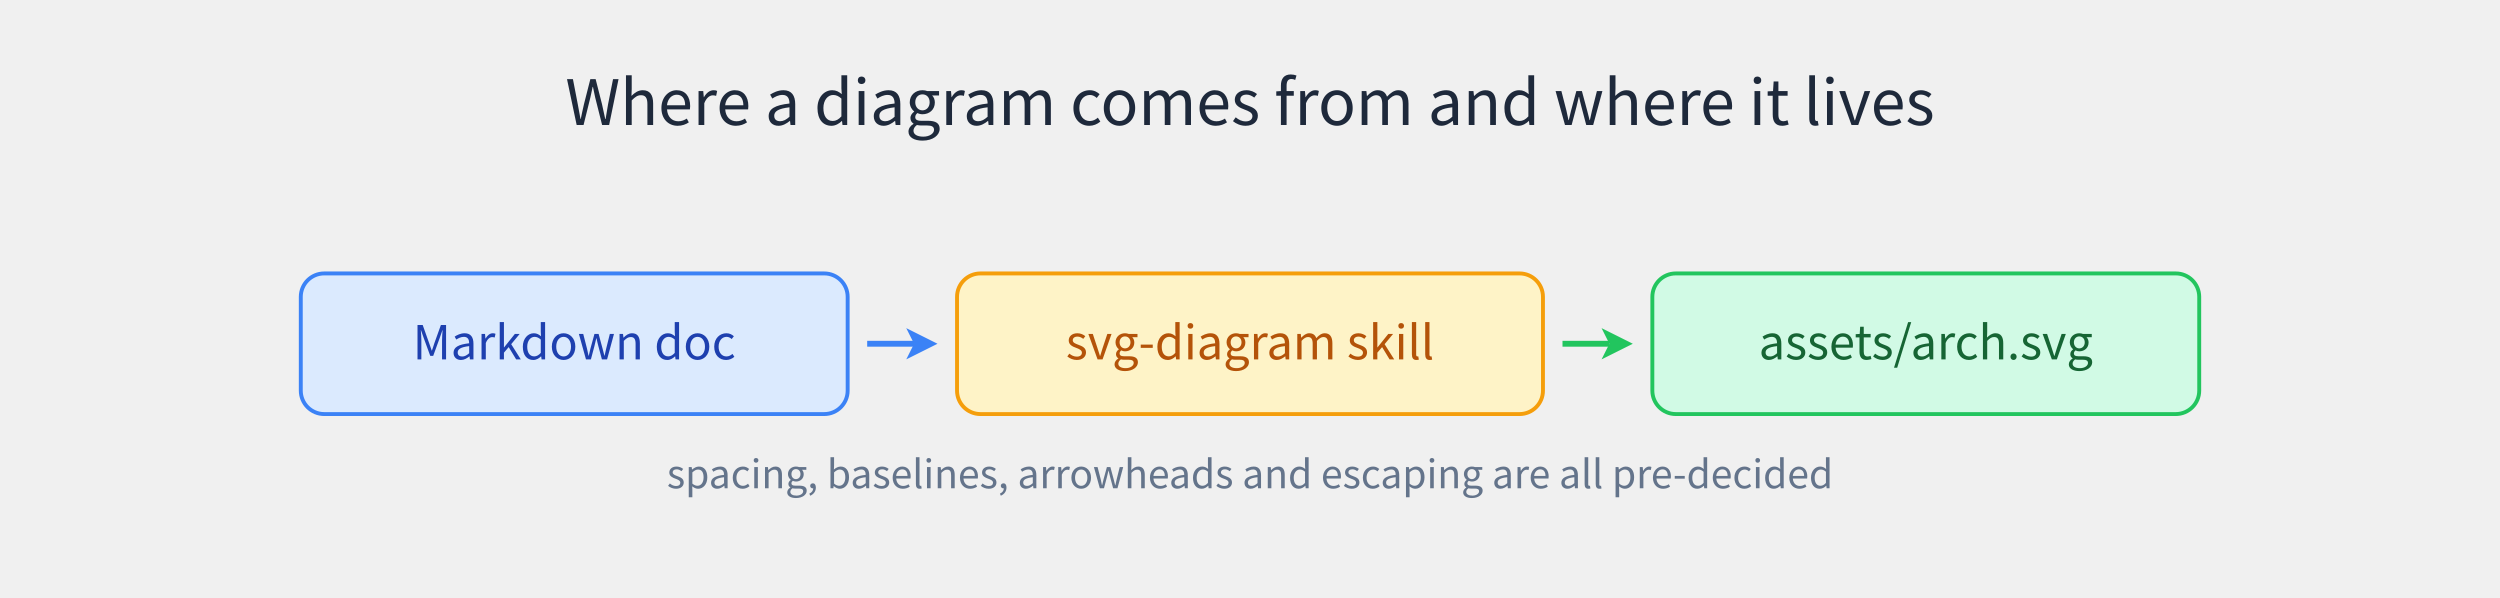
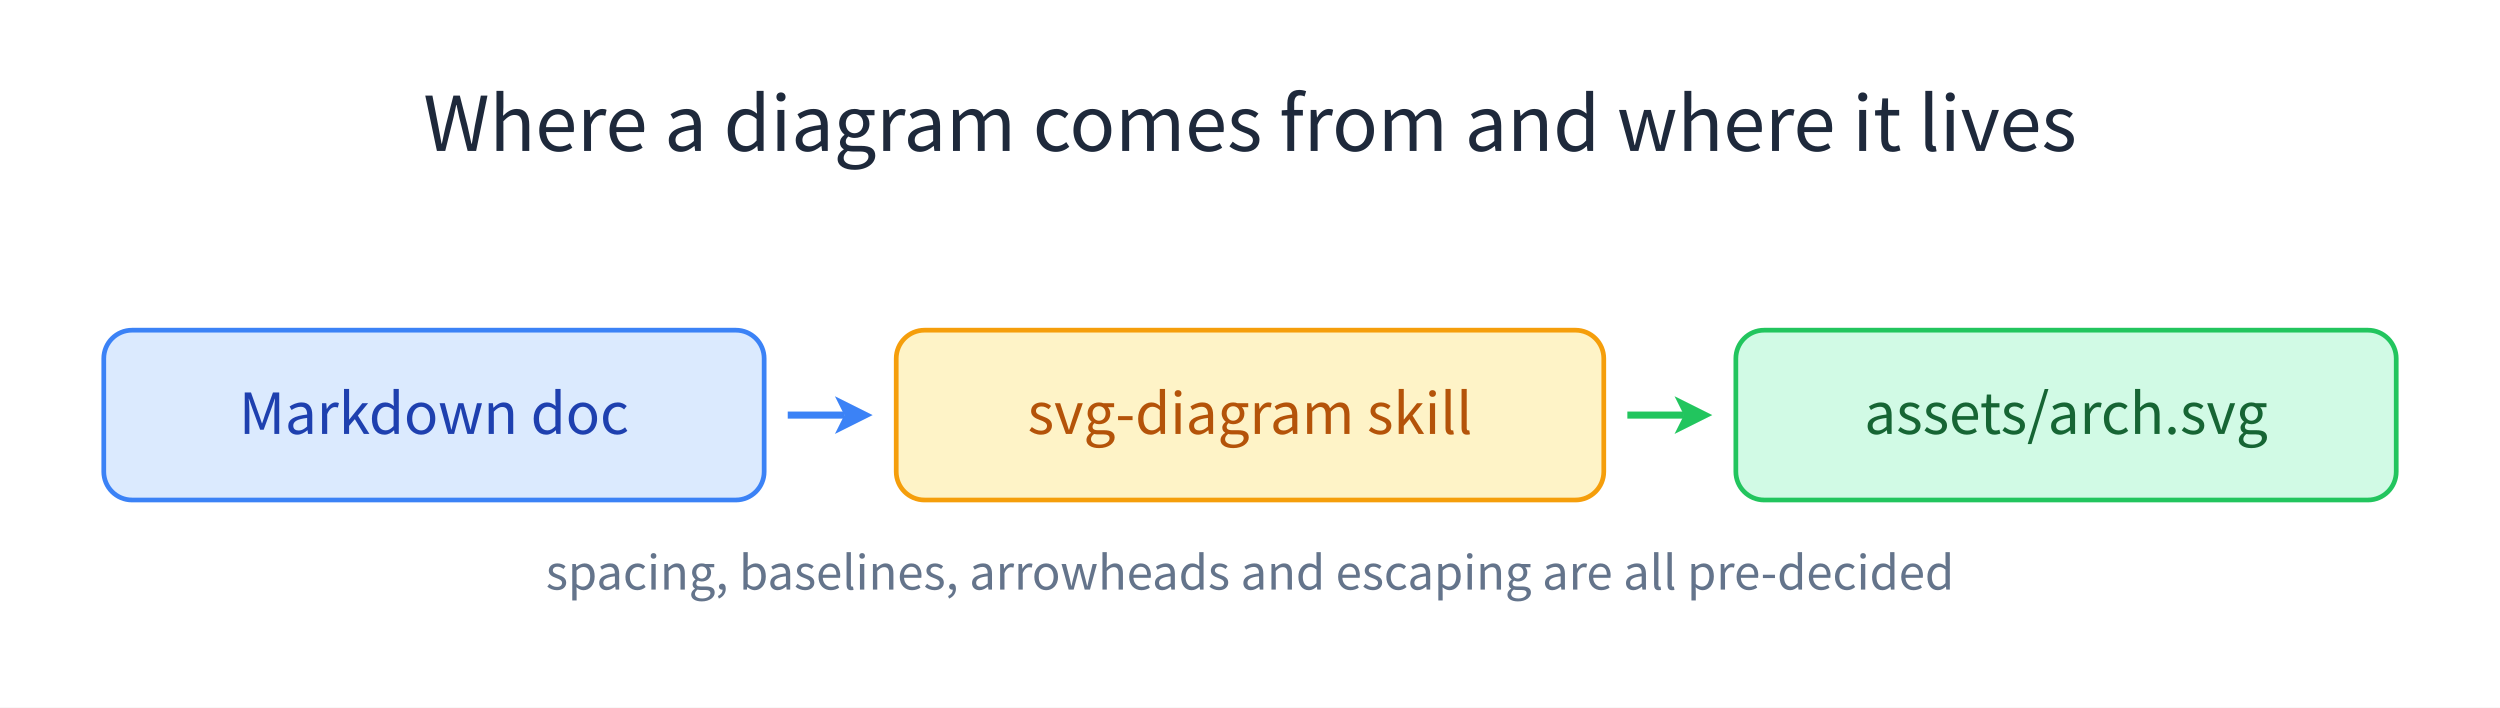
- <svg xmlns="http://www.w3.org/2000/svg" viewBox="0 0 640 153" width="640">
+ <svg xmlns="http://www.w3.org/2000/svg" viewBox="55 0 530 150" width="530">
  <style>
    text { font-family: 'PingFang SC', 'Microsoft YaHei', 'Noto Sans CJK SC', system-ui, sans-serif; }
  </style>
  <defs>
    <marker id="arrow-blue" markerWidth="8" markerHeight="8" refX="2" refY="4" orient="auto" markerUnits="userSpaceOnUse">
      <path d="M0,0 L8,4 L0,8 L2,4 z" fill="#3b82f6" />
    </marker>
    <marker id="arrow-green" markerWidth="8" markerHeight="8" refX="2" refY="4" orient="auto" markerUnits="userSpaceOnUse">
      <path d="M0,0 L8,4 L0,8 L2,4 z" fill="#22c55e" />
    </marker>
  </defs>
+   <rect x="55" y="0" width="530" height="150" fill="#ffffff" />
  <text x="320" y="32" font-size="16" fill="#1e293b" text-anchor="middle">Where a diagram comes from and where it lives</text>
  <path d="M222,88 L 234,88" fill="none" stroke="#3b82f6" stroke-width="1.5" marker-end="url(#arrow-blue)" />
  <path d="M400,88 L 412,88" fill="none" stroke="#22c55e" stroke-width="1.5" marker-end="url(#arrow-green)" />
  <rect x="77" y="70" width="140" height="36" rx="6" fill="#dbeafe" stroke="#3b82f6" />
  <text x="147" y="92" font-size="12" fill="#1e40af" text-anchor="middle">Markdown doc</text>
  <rect x="245" y="70" width="150" height="36" rx="6" fill="#fef3c7" stroke="#f59e0b" />
  <text x="320" y="92" font-size="12" fill="#b45309" text-anchor="middle">svg-diagram skill</text>
  <rect x="423" y="70" width="140" height="36" rx="6" fill="#d1fae5" stroke="#22c55e" />
  <text x="493" y="92" font-size="12" fill="#166534" text-anchor="middle">assets/arch.svg</text>
  <text x="320" y="125" font-size="10" fill="#64748b" text-anchor="middle">spacing, baselines, arrowheads and escaping are all pre-decided</text>
</svg>
